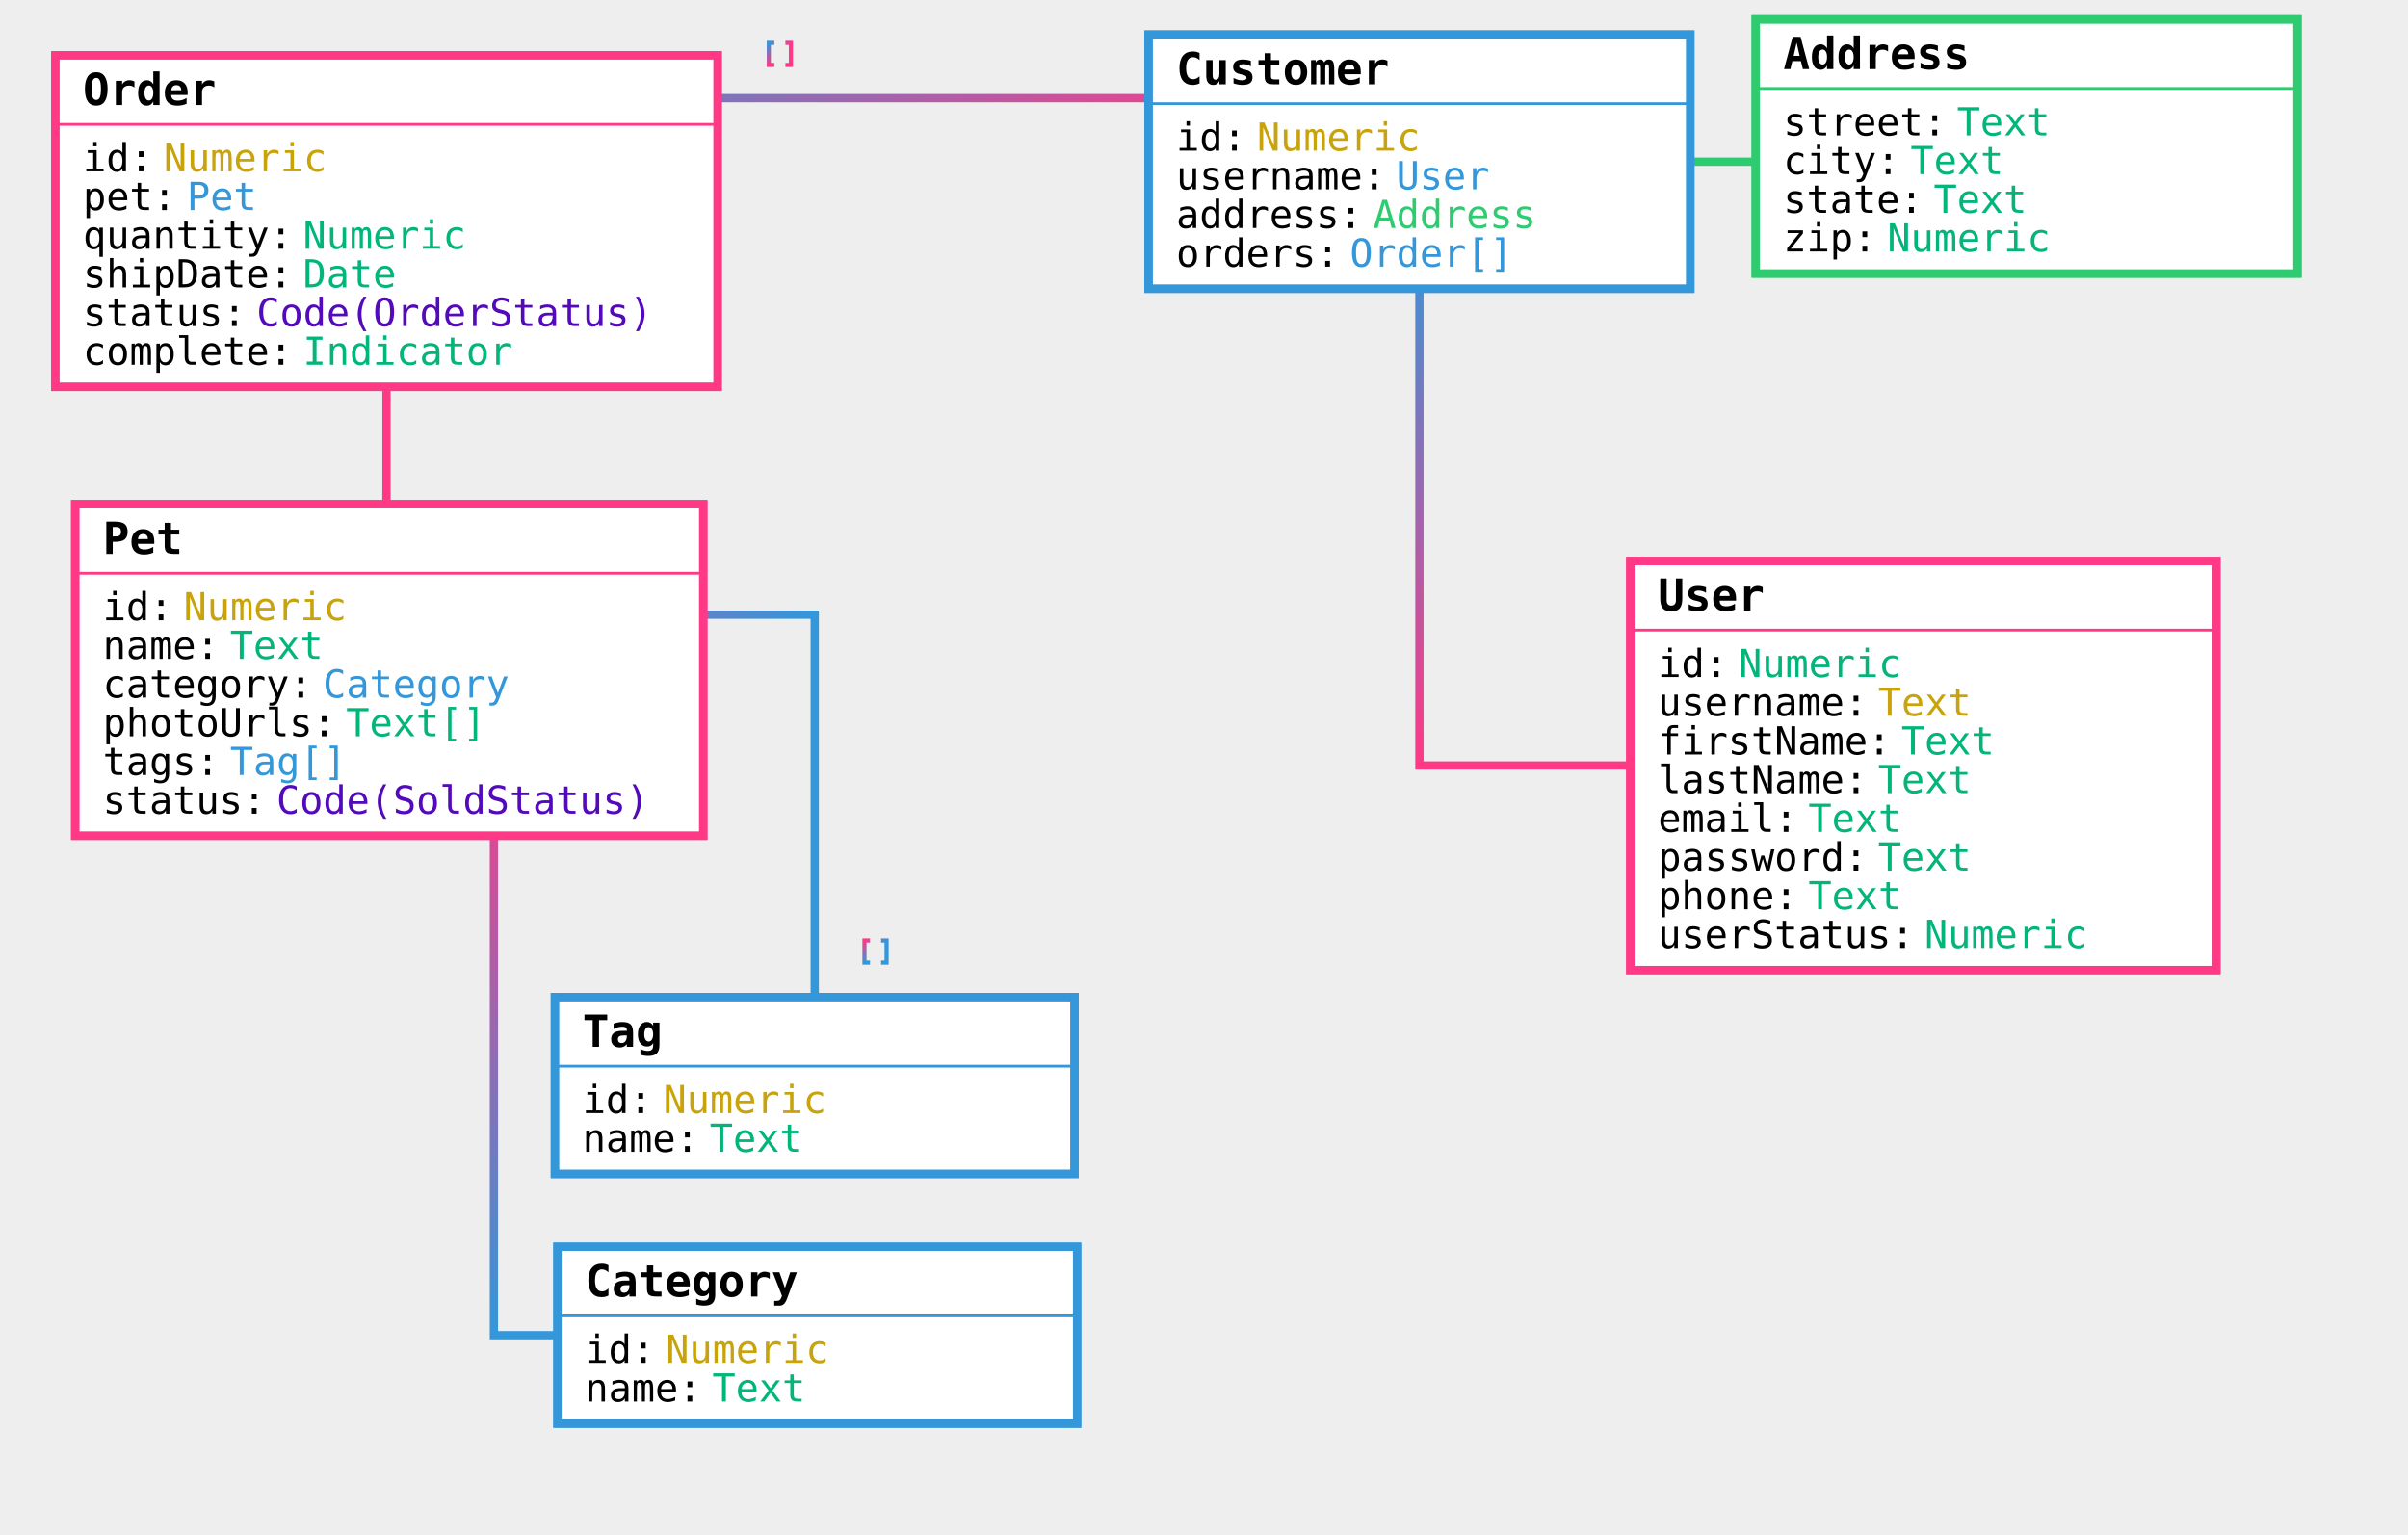
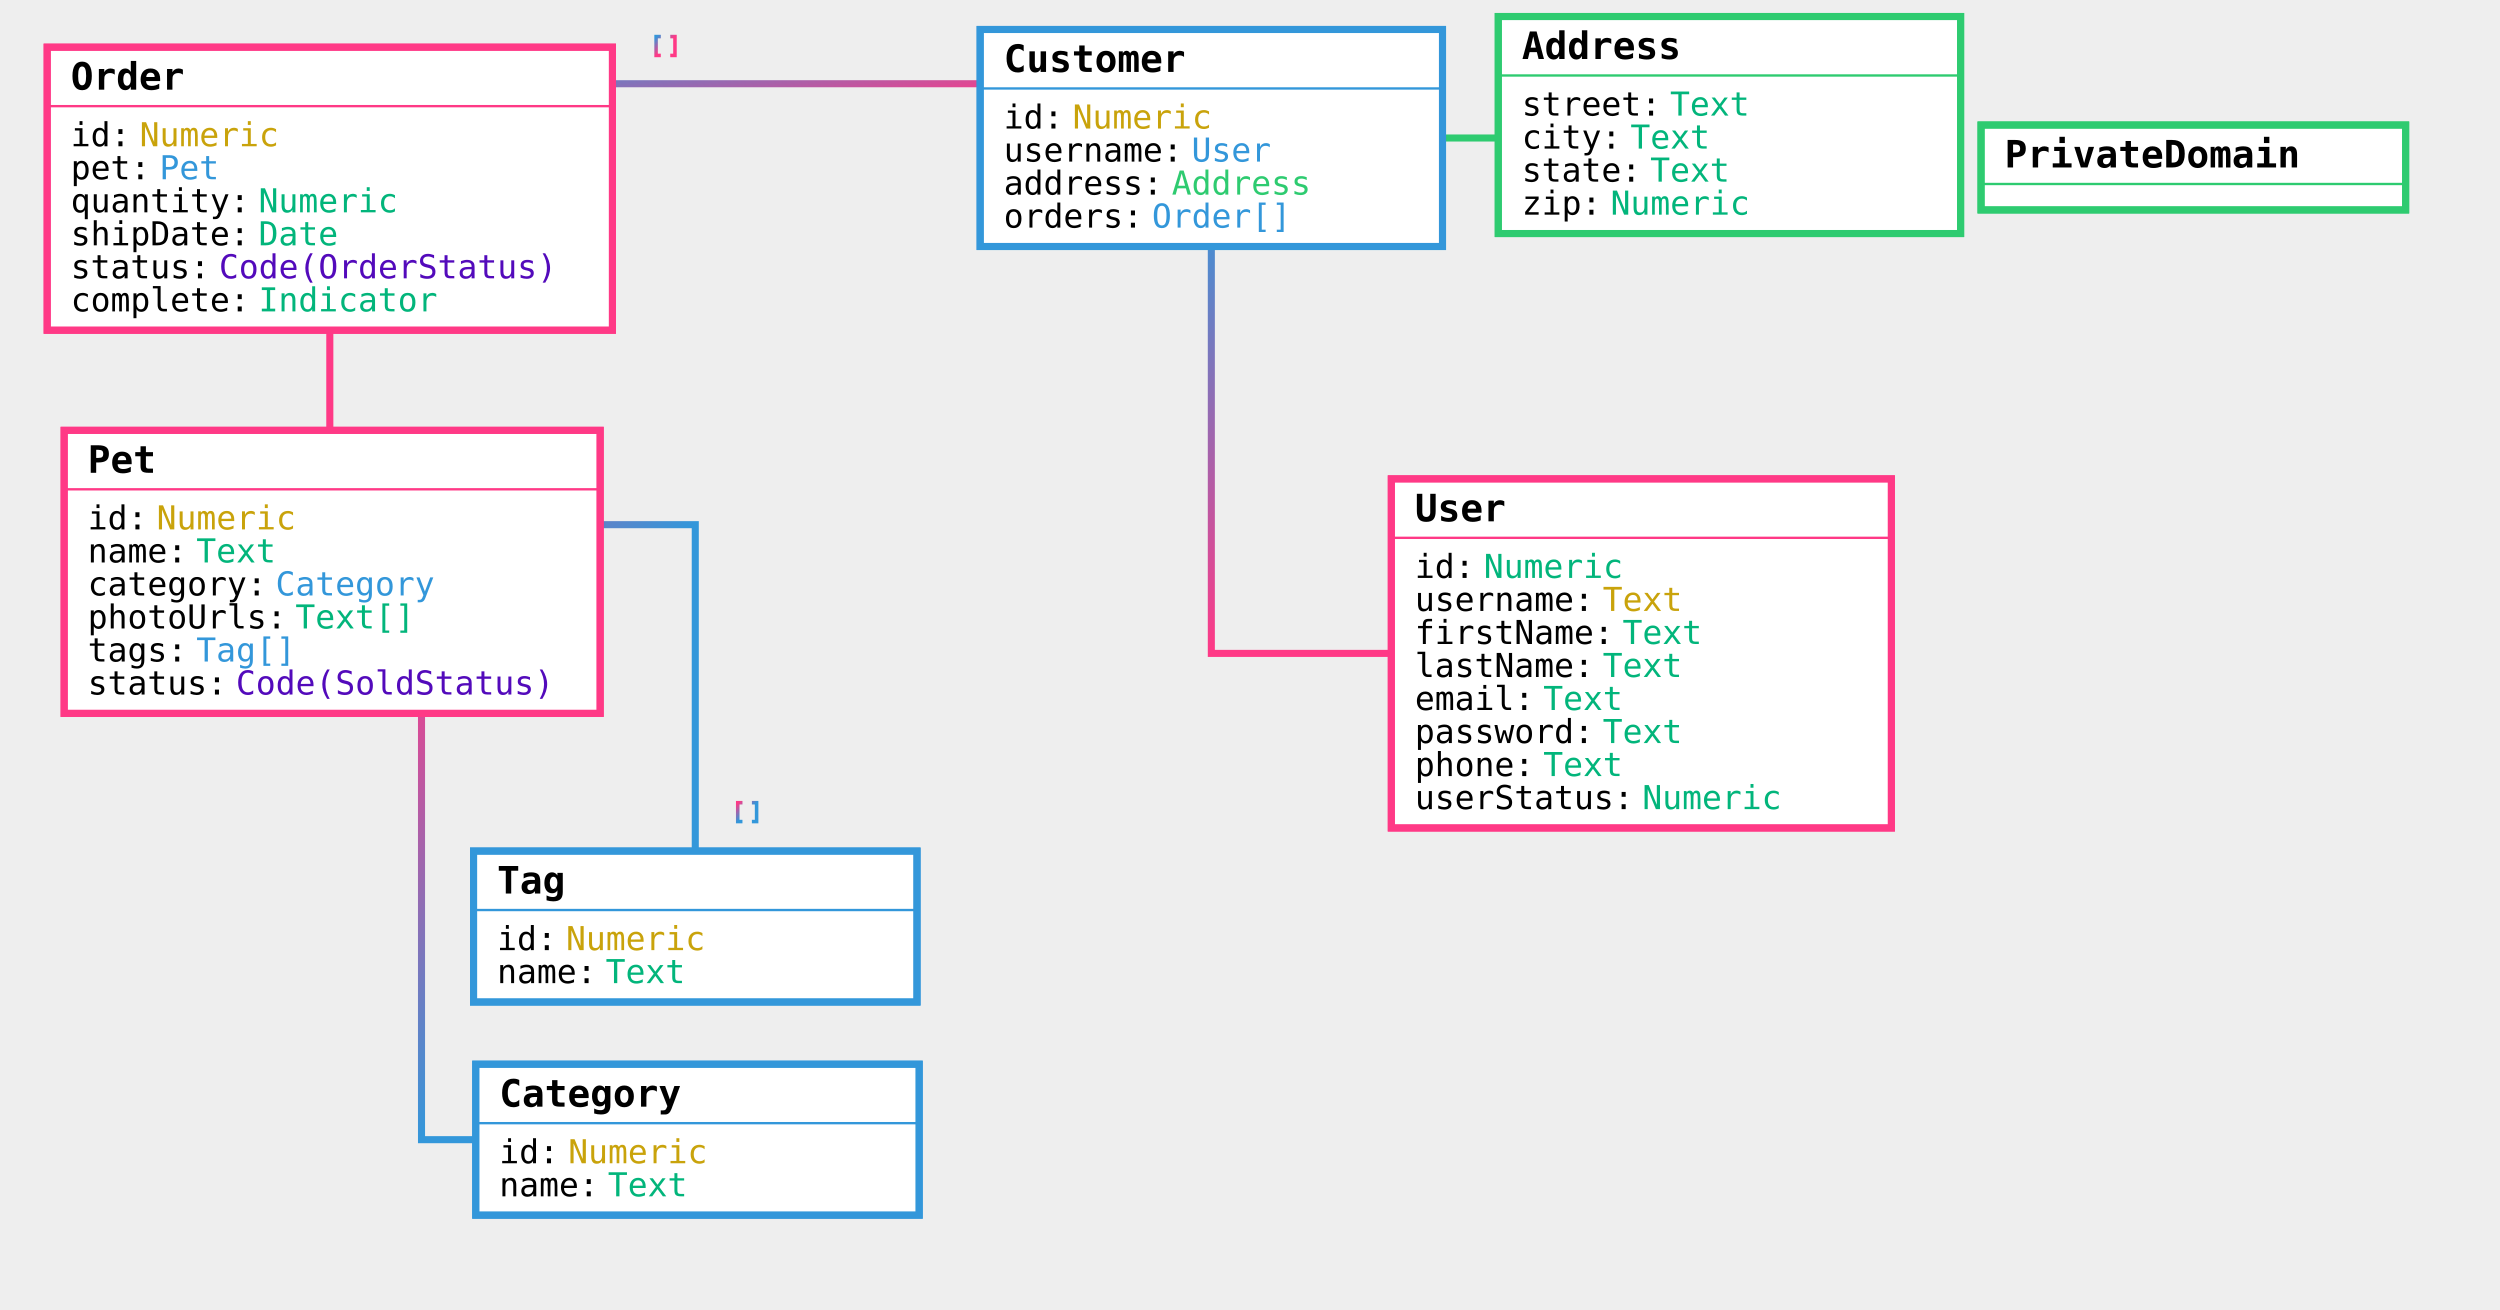
- <svg xmlns="http://www.w3.org/2000/svg" viewBox="-139.816 -53 871.159 555.143">
+ <svg xmlns="http://www.w3.org/2000/svg" viewBox="-139.816 -53 1059.816 555.143">
  <rect width="1000%" height="1000%" x="-500%" y="-500%" fill="#EEEEEE" />
  <path fill="none" stroke="#EEEEEE" stroke-width="8" d="M.01 27.01L0 27v162.429h1" />
  <defs>
    <linearGradient id="a" x1="0%" x2="50%" y1="0%" y2="50%">
      <stop offset="0%" stop-color="#FF3986" />
      <stop offset="100%" stop-color="#FF3986" />
    </linearGradient>
  </defs>
  <path fill="none" stroke="url(#a)" stroke-width="3" d="M.01 27.01L0 27v162.429h1" />
  <path fill="none" stroke="#EEEEEE" stroke-width="8" d="M373.71 28.51l-.01-.01V224H556" />
  <defs>
    <linearGradient id="b" x1="0%" x2="50%" y1="0%" y2="50%">
      <stop offset="0%" stop-color="#3397DA" />
      <stop offset="100%" stop-color="#FF3986" />
    </linearGradient>
  </defs>
  <path fill="none" stroke="url(#b)" stroke-width="3" d="M373.71 28.51l-.01-.01V224H556" />
  <path fill="none" stroke="#EEEEEE" stroke-width="8" d="M422.71 5.51l-.01-.01h170.643V0" />
  <defs>
    <linearGradient id="c" x1="0%" x2="50%" y1="0%" y2="50%">
      <stop offset="0%" stop-color="#3397DA" />
      <stop offset="100%" stop-color="#2ECB70" />
    </linearGradient>
  </defs>
  <path fill="none" stroke="url(#c)" stroke-width="3" d="M422.71 5.51l-.01-.01h170.643V0" />
  <path fill="none" stroke="#EEEEEE" stroke-width="8" d="M324.71-17.49l-.01-.01H0V27" />
  <defs>
    <linearGradient id="d" x1="0%" x2="50%" y1="0%" y2="50%">
      <stop offset="0%" stop-color="#3397DA" />
      <stop offset="100%" stop-color="#FF3986" />
    </linearGradient>
  </defs>
  <path fill="none" stroke="url(#d)" stroke-width="3" d="M324.71-17.49l-.01-.01H0V27" />
  <path fill="none" stroke="url(#d)" stroke-width="1.5" d="M140.326-37.49l-2.01-.01v8h2M144.326-37.49l1.99-.01v8h-2" />
  <path fill="none" stroke="#EEEEEE" stroke-width="8" d="M38.882 209.439l-.01-.01v220.714h116.985" />
  <defs>
    <linearGradient id="e" x1="0%" x2="50%" y1="0%" y2="50%">
      <stop offset="0%" stop-color="#FF3986" />
      <stop offset="100%" stop-color="#3397DA" />
    </linearGradient>
  </defs>
  <path fill="none" stroke="url(#e)" stroke-width="3" d="M38.882 209.439l-.01-.01v220.714h116.985" />
  <path fill="none" stroke="#EEEEEE" stroke-width="8" d="M-36.862 169.439l-.01-.01h191.8v170.357" />
  <defs>
    <linearGradient id="f" x1="0%" x2="50%" y1="0%" y2="50%">
      <stop offset="0%" stop-color="#FF3986" />
      <stop offset="100%" stop-color="#3397DA" />
    </linearGradient>
  </defs>
  <path fill="none" stroke="url(#f)" stroke-width="3" d="M-36.862 169.439l-.01-.01h191.8v170.357" />
  <path fill="none" stroke="url(#f)" stroke-width="1.5" d="M174.939 287.296l-2.01-.01v8h2M178.939 287.296l1.99-.01v8h-2" />
+   <path fill="#FFFFFF" stroke="#2ECB70" stroke-width="3" d="M700 0h180v36H700z" />
+   <path fill="#2ecb70" stroke="#2ecb70" d="M701 25h180" />
+   <path fill="none" stroke="#2ECB70" stroke-width="3" d="M700 0h180v36H700z" />
+   <text x="710" y="18" style="font:700 16px 'Lucida Console',monospace" fill="#000000">PrivateDomain</text>
  <path fill="#FFFFFF" stroke="#FF3986" stroke-width="3" d="M-119.816-33h239.633V87h-239.633z" />
  <path fill="#ff3986" stroke="#ff3986" d="M-118.816-8h239.632" />
  <path fill="none" stroke="#FF3986" stroke-width="3" d="M-119.816-33h239.633V87h-239.633z" />
  <text x="-109.816" y="-15" style="font:700 16px 'Lucida Console',monospace" fill="#000000">Order</text>
  <text x="-109.816" y="9" style="font:500 14px 'Lucida Console',monospace" fill="#000000">id:</text>
  <text x="-80.612" y="9" style="font:500 14px 'Lucida Console',monospace" fill="#C9A30B">Numeric</text>
  <text x="-109.816" y="23" style="font:500 14px 'Lucida Console',monospace" fill="#000000">pet:</text>
  <text x="-72.211" y="23" style="font:500 14px 'Lucida Console',monospace" fill="#3397DA">Pet</text>
  <text x="-109.816" y="37" style="font:500 14px 'Lucida Console',monospace" fill="#000000">quantity:</text>
  <text x="-30.204" y="37" style="font:500 14px 'Lucida Console',monospace" fill="#02b57b">Numeric</text>
  <text x="-109.816" y="51" style="font:500 14px 'Lucida Console',monospace" fill="#000000">shipDate:</text>
  <text x="-30.204" y="51" style="font:500 14px 'Lucida Console',monospace" fill="#02b57b">Date</text>
  <text x="-109.816" y="65" style="font:500 14px 'Lucida Console',monospace" fill="#000000">status:</text>
  <text x="-47.007" y="65" style="font:500 14px 'Lucida Console',monospace" fill="#530abb">Code(OrderStatus)</text>
  <text x="-109.816" y="79" style="font:500 14px 'Lucida Console',monospace" fill="#000000">complete:</text>
  <text x="-30.204" y="79" style="font:500 14px 'Lucida Console',monospace" fill="#02b57b">Indicator</text>
  <path fill="#FFFFFF" stroke="#3397DA" stroke-width="3" d="M275.7-40.5h196v92h-196z" />
  <path fill="#3397da" stroke="#3397da" d="M276.7-15.5h196" />
  <path fill="none" stroke="#3397DA" stroke-width="3" d="M275.7-40.5h196v92h-196z" />
  <text x="285.7" y="-22.5" style="font:700 16px 'Lucida Console',monospace" fill="#000000">Customer</text>
  <text x="285.7" y="1.5" style="font:500 14px 'Lucida Console',monospace" fill="#000000">id:</text>
  <text x="314.904" y="1.5" style="font:500 14px 'Lucida Console',monospace" fill="#C9A30B">Numeric</text>
  <text x="285.7" y="15.5" style="font:500 14px 'Lucida Console',monospace" fill="#000000">username:</text>
  <text x="365.312" y="15.5" style="font:500 14px 'Lucida Console',monospace" fill="#3397DA">User</text>
  <text x="285.7" y="29.5" style="font:500 14px 'Lucida Console',monospace" fill="#000000">address:</text>
  <text x="356.911" y="29.5" style="font:500 14px 'Lucida Console',monospace" fill="#2ECB70">Address</text>
  <text x="285.7" y="43.5" style="font:500 14px 'Lucida Console',monospace" fill="#000000">orders:</text>
  <text x="348.51" y="43.5" style="font:500 14px 'Lucida Console',monospace" fill="#3397DA">Order[]</text>
  <path fill="#FFFFFF" stroke="#2ECB70" stroke-width="3" d="M495.343-46h196v92h-196z" />
  <path fill="#2ecb70" stroke="#2ecb70" d="M496.343-21h196" />
  <path fill="none" stroke="#2ECB70" stroke-width="3" d="M495.343-46h196v92h-196z" />
  <text x="505.343" y="-28" style="font:700 16px 'Lucida Console',monospace" fill="#000000">Address</text>
  <text x="505.343" y="-4" style="font:500 14px 'Lucida Console',monospace" fill="#000000">street:</text>
  <text x="568.153" y="-4" style="font:500 14px 'Lucida Console',monospace" fill="#02b57b">Text</text>
  <text x="505.343" y="10" style="font:500 14px 'Lucida Console',monospace" fill="#000000">city:</text>
  <text x="551.35" y="10" style="font:500 14px 'Lucida Console',monospace" fill="#02b57b">Text</text>
  <text x="505.343" y="24" style="font:500 14px 'Lucida Console',monospace" fill="#000000">state:</text>
  <text x="559.751" y="24" style="font:500 14px 'Lucida Console',monospace" fill="#02b57b">Text</text>
  <text x="505.343" y="38" style="font:500 14px 'Lucida Console',monospace" fill="#000000">zip:</text>
  <text x="542.948" y="38" style="font:500 14px 'Lucida Console',monospace" fill="#02b57b">Numeric</text>
  <path fill="#FFFFFF" stroke="#3397DA" stroke-width="3" d="M61.857 398.143h188v64h-188z" />
  <path fill="#3397da" stroke="#3397da" d="M62.857 423.143h188" />
  <path fill="none" stroke="#3397DA" stroke-width="3" d="M61.857 398.143h188v64h-188z" />
  <text x="71.857" y="416.143" style="font:700 16px 'Lucida Console',monospace" fill="#000000">Category</text>
  <text x="71.857" y="440.143" style="font:500 14px 'Lucida Console',monospace" fill="#000000">id:</text>
  <text x="101.061" y="440.143" style="font:500 14px 'Lucida Console',monospace" fill="#C9A30B">Numeric</text>
  <text x="71.857" y="454.143" style="font:500 14px 'Lucida Console',monospace" fill="#000000">name:</text>
  <text x="117.864" y="454.143" style="font:500 14px 'Lucida Console',monospace" fill="#02b57b">Text</text>
  <path fill="#FFFFFF" stroke="#FF3986" stroke-width="3" d="M450 150h212v148H450z" />
  <path fill="#ff3986" stroke="#ff3986" d="M451 175h212" />
  <path fill="none" stroke="#FF3986" stroke-width="3" d="M450 150h212v148H450z" />
  <text x="460" y="168" style="font:700 16px 'Lucida Console',monospace" fill="#000000">User</text>
  <text x="460" y="192" style="font:500 14px 'Lucida Console',monospace" fill="#000000">id:</text>
  <text x="489.204" y="192" style="font:500 14px 'Lucida Console',monospace" fill="#02b57b">Numeric</text>
  <text x="460" y="206" style="font:500 14px 'Lucida Console',monospace" fill="#000000">username:</text>
  <text x="539.612" y="206" style="font:500 14px 'Lucida Console',monospace" fill="#C9A30B">Text</text>
  <text x="460" y="220" style="font:500 14px 'Lucida Console',monospace" fill="#000000">firstName:</text>
  <text x="548.014" y="220" style="font:500 14px 'Lucida Console',monospace" fill="#02b57b">Text</text>
  <text x="460" y="234" style="font:500 14px 'Lucida Console',monospace" fill="#000000">lastName:</text>
  <text x="539.612" y="234" style="font:500 14px 'Lucida Console',monospace" fill="#02b57b">Text</text>
  <text x="460" y="248" style="font:500 14px 'Lucida Console',monospace" fill="#000000">email:</text>
  <text x="514.408" y="248" style="font:500 14px 'Lucida Console',monospace" fill="#02b57b">Text</text>
  <text x="460" y="262" style="font:500 14px 'Lucida Console',monospace" fill="#000000">password:</text>
  <text x="539.612" y="262" style="font:500 14px 'Lucida Console',monospace" fill="#02b57b">Text</text>
  <text x="460" y="276" style="font:500 14px 'Lucida Console',monospace" fill="#000000">phone:</text>
  <text x="514.408" y="276" style="font:500 14px 'Lucida Console',monospace" fill="#02b57b">Text</text>
  <text x="460" y="290" style="font:500 14px 'Lucida Console',monospace" fill="#000000">userStatus:</text>
  <text x="556.415" y="290" style="font:500 14px 'Lucida Console',monospace" fill="#02b57b">Numeric</text>
  <path fill="#FFFFFF" stroke="#3397DA" stroke-width="3" d="M60.929 307.786h188v64h-188z" />
  <path fill="#3397da" stroke="#3397da" d="M61.929 332.786h188" />
  <path fill="none" stroke="#3397DA" stroke-width="3" d="M60.929 307.786h188v64h-188z" />
  <text x="70.929" y="325.786" style="font:700 16px 'Lucida Console',monospace" fill="#000000">Tag</text>
  <text x="70.929" y="349.786" style="font:500 14px 'Lucida Console',monospace" fill="#000000">id:</text>
  <text x="100.133" y="349.786" style="font:500 14px 'Lucida Console',monospace" fill="#C9A30B">Numeric</text>
  <text x="70.929" y="363.786" style="font:500 14px 'Lucida Console',monospace" fill="#000000">name:</text>
  <text x="116.935" y="363.786" style="font:500 14px 'Lucida Console',monospace" fill="#02b57b">Text</text>
  <path fill="#FFFFFF" stroke="#FF3986" stroke-width="3" d="M-112.616 129.429h227.231v120h-227.231z" />
  <path fill="#ff3986" stroke="#ff3986" d="M-111.616 154.429h227.232" />
  <path fill="none" stroke="#FF3986" stroke-width="3" d="M-112.616 129.429h227.231v120h-227.231z" />
  <text x="-102.616" y="147.429" style="font:700 16px 'Lucida Console',monospace" fill="#000000">Pet</text>
  <text x="-102.616" y="171.429" style="font:500 14px 'Lucida Console',monospace" fill="#000000">id:</text>
  <text x="-73.412" y="171.429" style="font:500 14px 'Lucida Console',monospace" fill="#C9A30B">Numeric</text>
  <text x="-102.616" y="185.429" style="font:500 14px 'Lucida Console',monospace" fill="#000000">name:</text>
  <text x="-56.609" y="185.429" style="font:500 14px 'Lucida Console',monospace" fill="#02b57b">Text</text>
  <text x="-102.616" y="199.429" style="font:500 14px 'Lucida Console',monospace" fill="#000000">category:</text>
  <text x="-23.003" y="199.429" style="font:500 14px 'Lucida Console',monospace" fill="#3397DA">Category</text>
  <text x="-102.616" y="213.429" style="font:500 14px 'Lucida Console',monospace" fill="#000000">photoUrls:</text>
  <text x="-14.602" y="213.429" style="font:500 14px 'Lucida Console',monospace" fill="#02b57b">Text[]</text>
  <text x="-102.616" y="227.429" style="font:500 14px 'Lucida Console',monospace" fill="#000000">tags:</text>
  <text x="-56.609" y="227.429" style="font:500 14px 'Lucida Console',monospace" fill="#3397DA">Tag[]</text>
  <text x="-102.616" y="241.429" style="font:500 14px 'Lucida Console',monospace" fill="#000000">status:</text>
  <text x="-39.806" y="241.429" style="font:500 14px 'Lucida Console',monospace" fill="#530abb">Code(SoldStatus)</text>
</svg>
